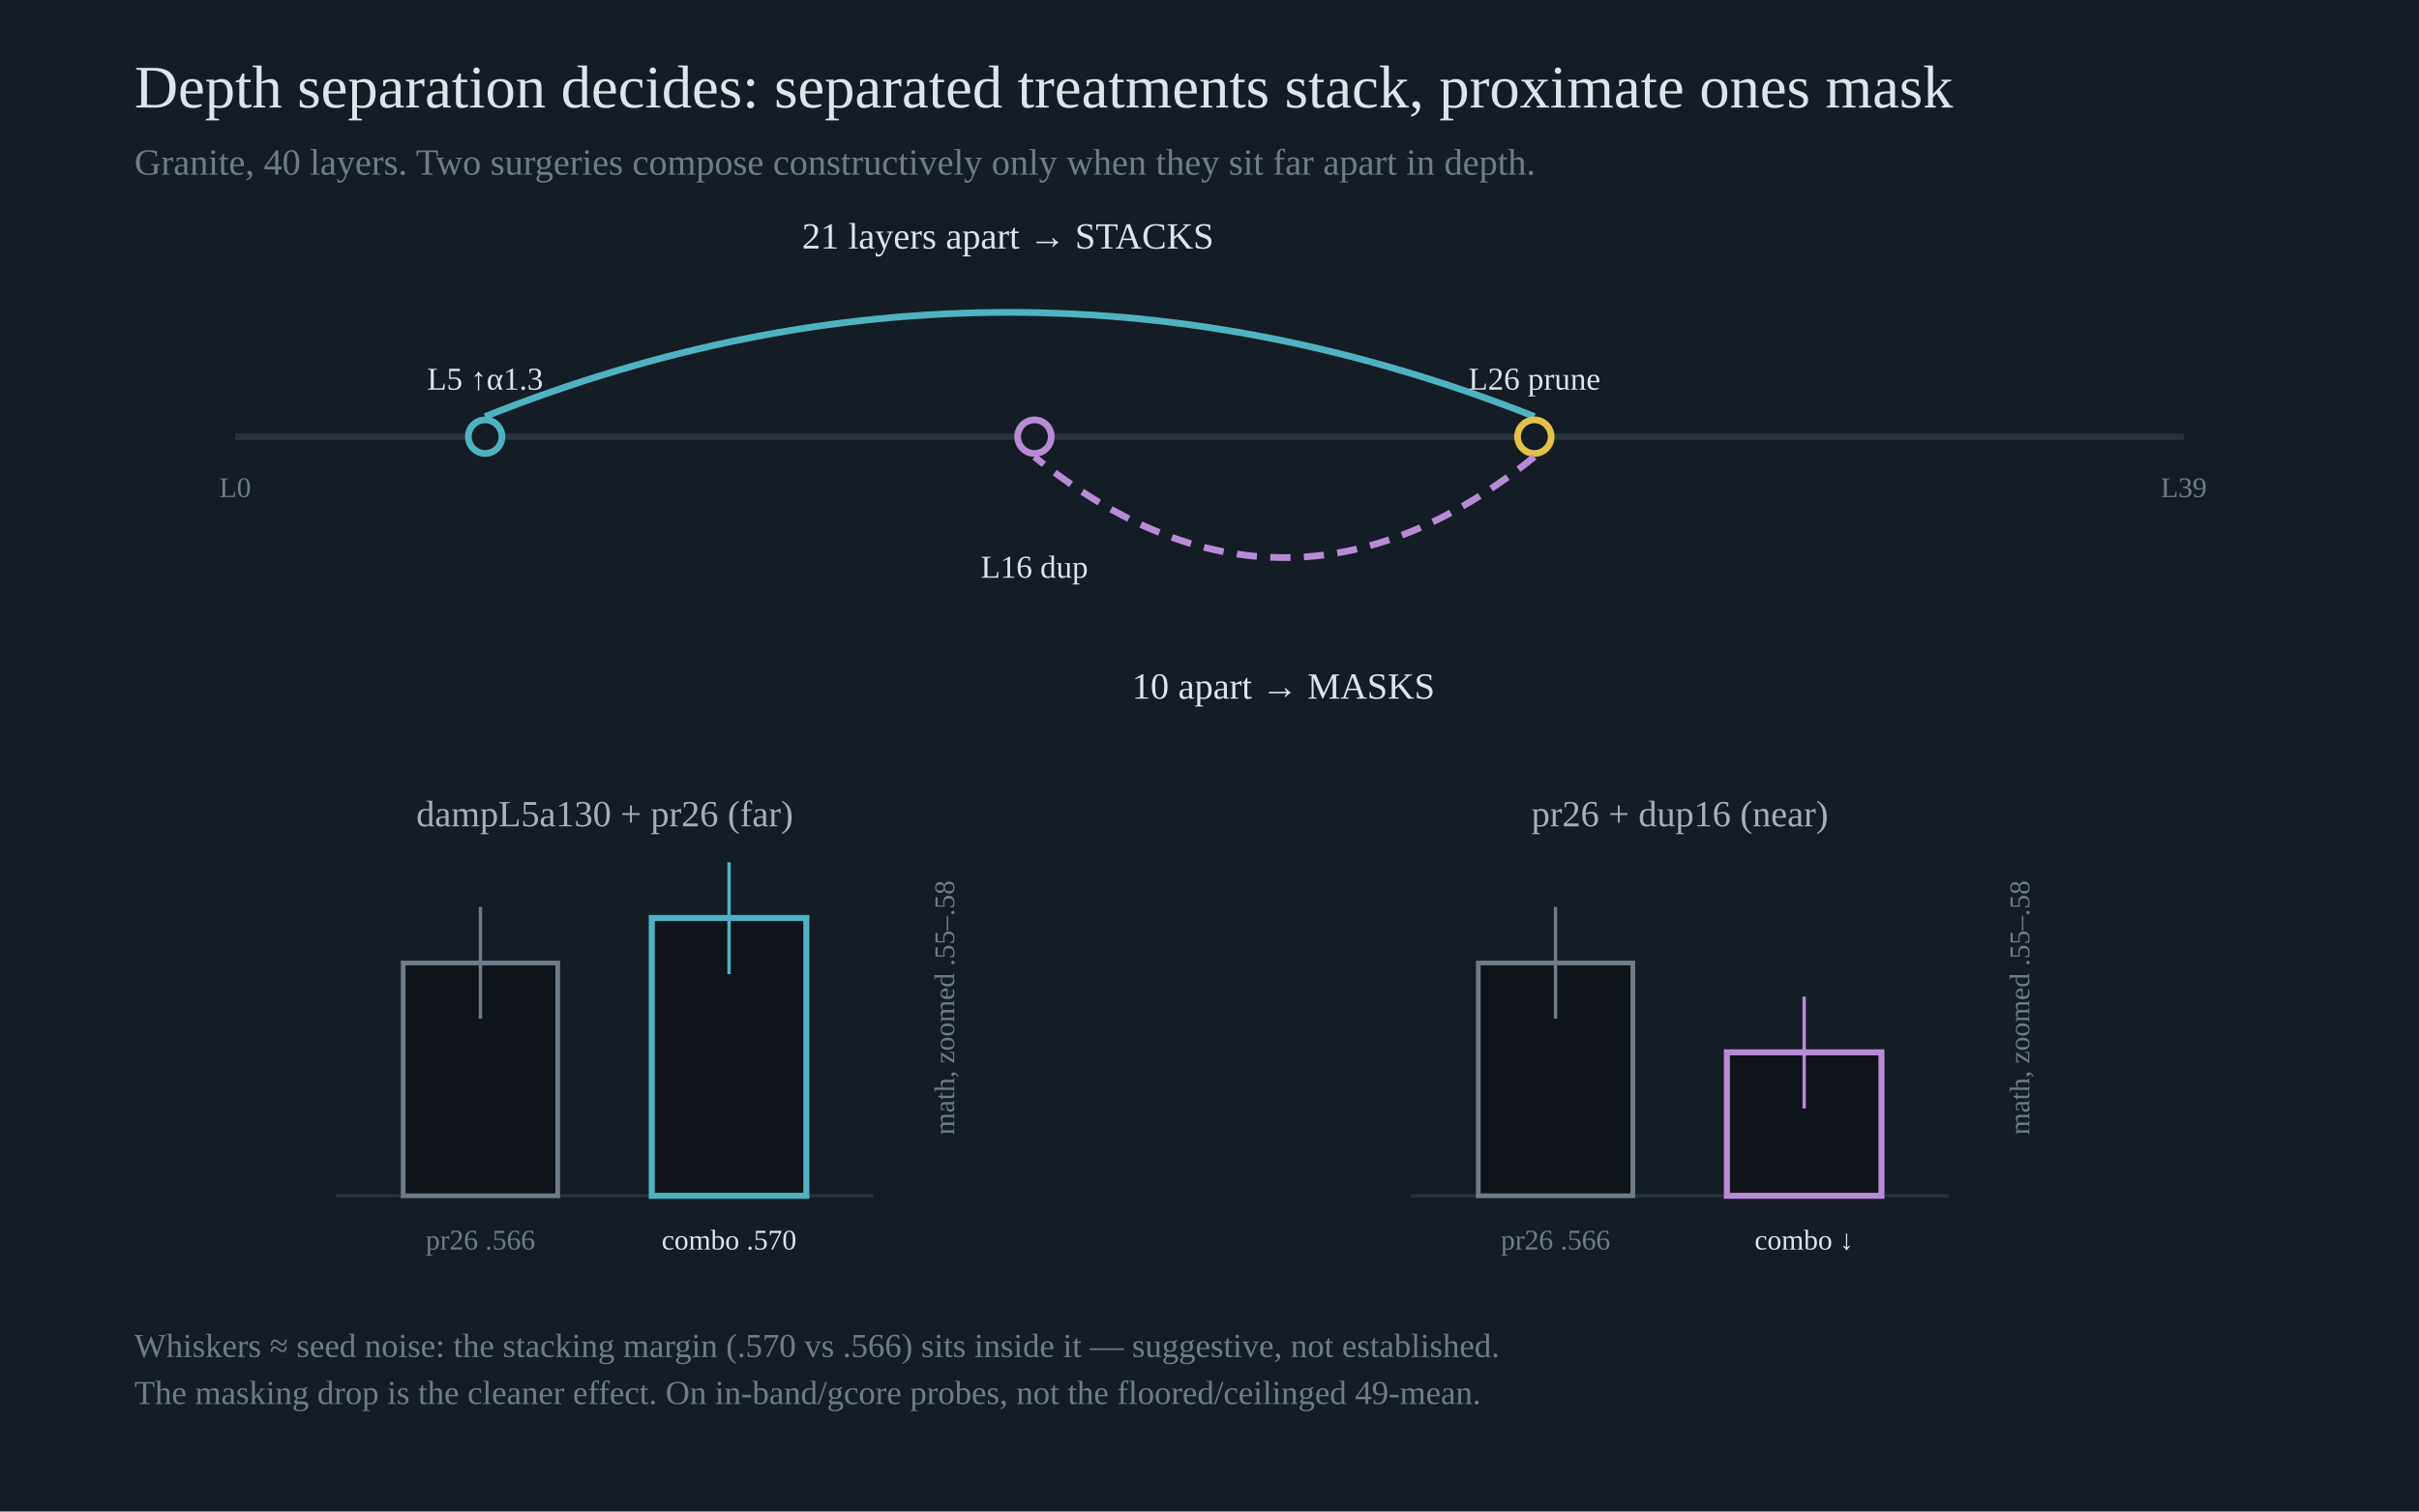
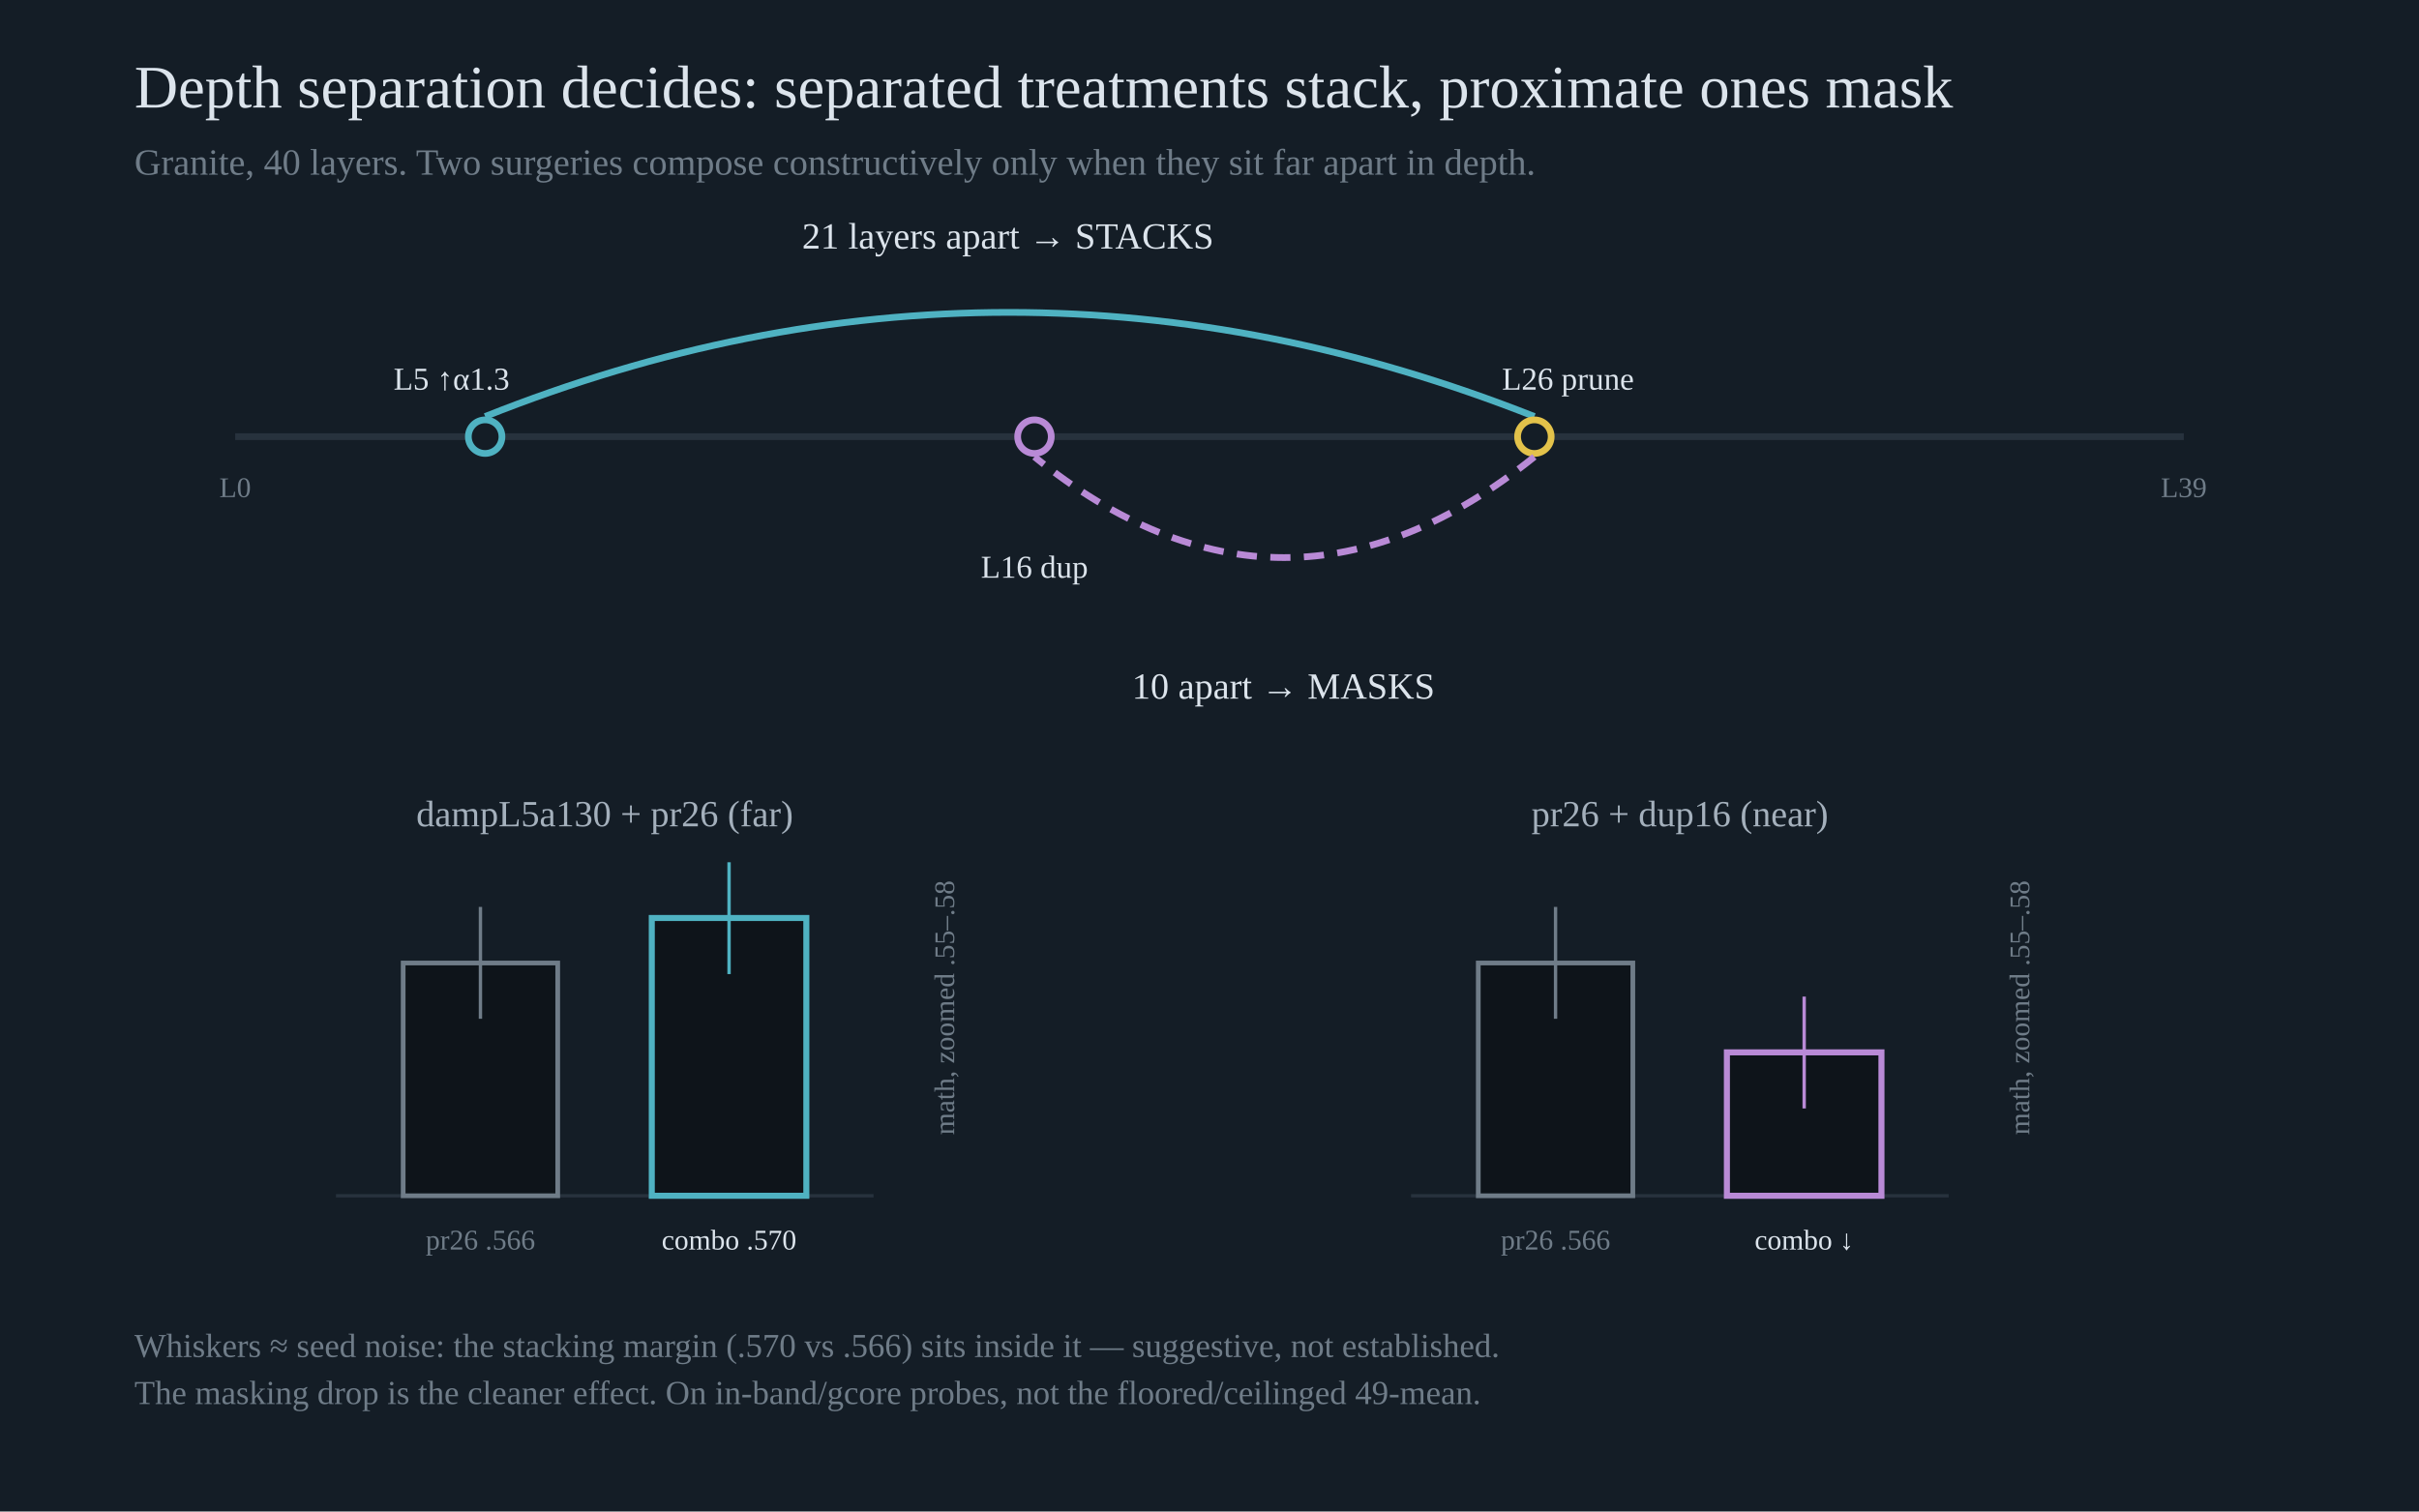
<svg xmlns="http://www.w3.org/2000/svg" viewBox="0 0 720 450" font-family="var(--font-mono,'JetBrains Mono',ui-monospace,Menlo,monospace)">
  <style>
    .ttl  { font-family: var(--font-serif,'Newsreader',Georgia,serif); }
    text  { fill: var(--ink,#DCE4EC); }
    .mut  { fill: var(--muted,#6F7C88); }
    .ink2 { fill: var(--ink2,#A4B0BC); }
  </style>
  <rect x="0" y="0" width="720" height="450" fill="var(--bg2,#141D26)" />
  <text class="ttl" x="40" y="32" font-size="18">Depth separation decides: separated treatments stack, proximate ones mask</text>
  <text class="mut" x="40" y="52" font-size="11">Granite, 40 layers. Two surgeries compose constructively only when they sit far apart in depth.</text>
  <path d="M456.7,124 Q300,62 144.4,124" fill="none" stroke="var(--accent,#4FB2C2)" stroke-width="2" />
  <text x="300" y="74" text-anchor="middle" font-size="11" fill="var(--accent,#4FB2C2)">21 layers apart → STACKS</text>
  <line x1="70" y1="130" x2="650" y2="130" stroke="var(--rule2,#27323D)" stroke-width="2" />
  <text x="70" y="148" text-anchor="middle" class="mut" font-size="8.5">L0</text>
  <text x="650" y="148" text-anchor="middle" class="mut" font-size="8.5">L39</text>
  <circle cx="144.4" cy="130" r="5" fill="var(--bg2,#141D26)" stroke="var(--accent,#4FB2C2)" stroke-width="2" />
-   <text x="144.4" y="116" text-anchor="middle" font-size="9.5" fill="var(--accent,#4FB2C2)">L5 ↑α1.3</text>
+   <text x="134.4" y="116" text-anchor="middle" font-size="9.5" fill="var(--accent,#4FB2C2)">L5 ↑α1.3</text>
  <circle cx="307.9" cy="130" r="5" fill="var(--bg2,#141D26)" stroke="var(--neg,#B98AD6)" stroke-width="2" />
  <text x="307.9" y="172" text-anchor="middle" font-size="9.5" fill="var(--neg,#B98AD6)">L16 dup</text>
  <circle cx="456.7" cy="130" r="5" fill="var(--bg2,#141D26)" stroke="var(--cause,#E3C24A)" stroke-width="2" />
-   <text x="456.7" y="116" text-anchor="middle" font-size="9.5" fill="var(--cause,#E3C24A)">L26 prune</text>
+   <text x="466.7" y="116" text-anchor="middle" font-size="9.5" fill="var(--cause,#E3C24A)">L26 prune</text>
  <path d="M456.7,136 Q382,196 307.9,136" fill="none" stroke="var(--neg,#B98AD6)" stroke-width="2" stroke-dasharray="6 4" />
  <text x="382" y="208" text-anchor="middle" font-size="11" fill="var(--neg,#B98AD6)">10 apart → MASKS</text>
  <text x="180" y="246" text-anchor="middle" class="ink2" font-size="11">dampL5a130 + pr26  (far)</text>
  <line x1="100" y1="356" x2="260" y2="356" stroke="var(--rule2,#27323D)" stroke-width="1" />
  <rect x="120" y="286.7" width="46" height="69.3" fill="var(--bg,#0E141A)" stroke="var(--muted,#6F7C88)" stroke-width="1.4" />
  <text x="143" y="372" text-anchor="middle" class="mut" font-size="8.5">pr26 .566</text>
  <rect x="194" y="273.3" width="46" height="82.7" fill="var(--bg,#0E141A)" stroke="var(--accent,#4FB2C2)" stroke-width="1.8" />
  <text x="217" y="372" text-anchor="middle" font-size="8.5" fill="var(--accent,#4FB2C2)">combo .570</text>
  <line x1="143" y1="270" x2="143" y2="303.3" stroke="var(--muted,#6F7C88)" stroke-width="1" />
  <line x1="217" y1="256.7" x2="217" y2="290" stroke="var(--accent,#4FB2C2)" stroke-width="1" />
  <text x="500" y="246" text-anchor="middle" class="ink2" font-size="11">pr26 + dup16  (near)</text>
  <line x1="420" y1="356" x2="580" y2="356" stroke="var(--rule2,#27323D)" stroke-width="1" />
  <rect x="440" y="286.7" width="46" height="69.3" fill="var(--bg,#0E141A)" stroke="var(--muted,#6F7C88)" stroke-width="1.4" />
  <text x="463" y="372" text-anchor="middle" class="mut" font-size="8.5">pr26 .566</text>
  <rect x="514" y="313.3" width="46" height="42.7" fill="var(--bg,#0E141A)" stroke="var(--neg,#B98AD6)" stroke-width="1.8" />
  <text x="537" y="372" text-anchor="middle" font-size="8.5" fill="var(--neg,#B98AD6)">combo ↓</text>
  <line x1="463" y1="270" x2="463" y2="303.3" stroke="var(--muted,#6F7C88)" stroke-width="1" />
  <line x1="537" y1="296.7" x2="537" y2="330" stroke="var(--neg,#B98AD6)" stroke-width="1" />
  <text x="284" y="300" text-anchor="middle" class="mut" font-size="8.5" transform="rotate(-90 284 300)">math, zoomed .55–.58</text>
  <text x="604" y="300" text-anchor="middle" class="mut" font-size="8.5" transform="rotate(-90 604 300)">math, zoomed .55–.58</text>
  <text x="40" y="404" class="mut" font-size="10">Whiskers ≈ seed noise: the stacking margin (.570 vs .566) sits inside it — suggestive, not established. </text>
  <text x="40" y="418" class="mut" font-size="10">The masking drop is the cleaner effect. On in-band/gcore probes, not the floored/ceilinged 49-mean.</text>
</svg>
